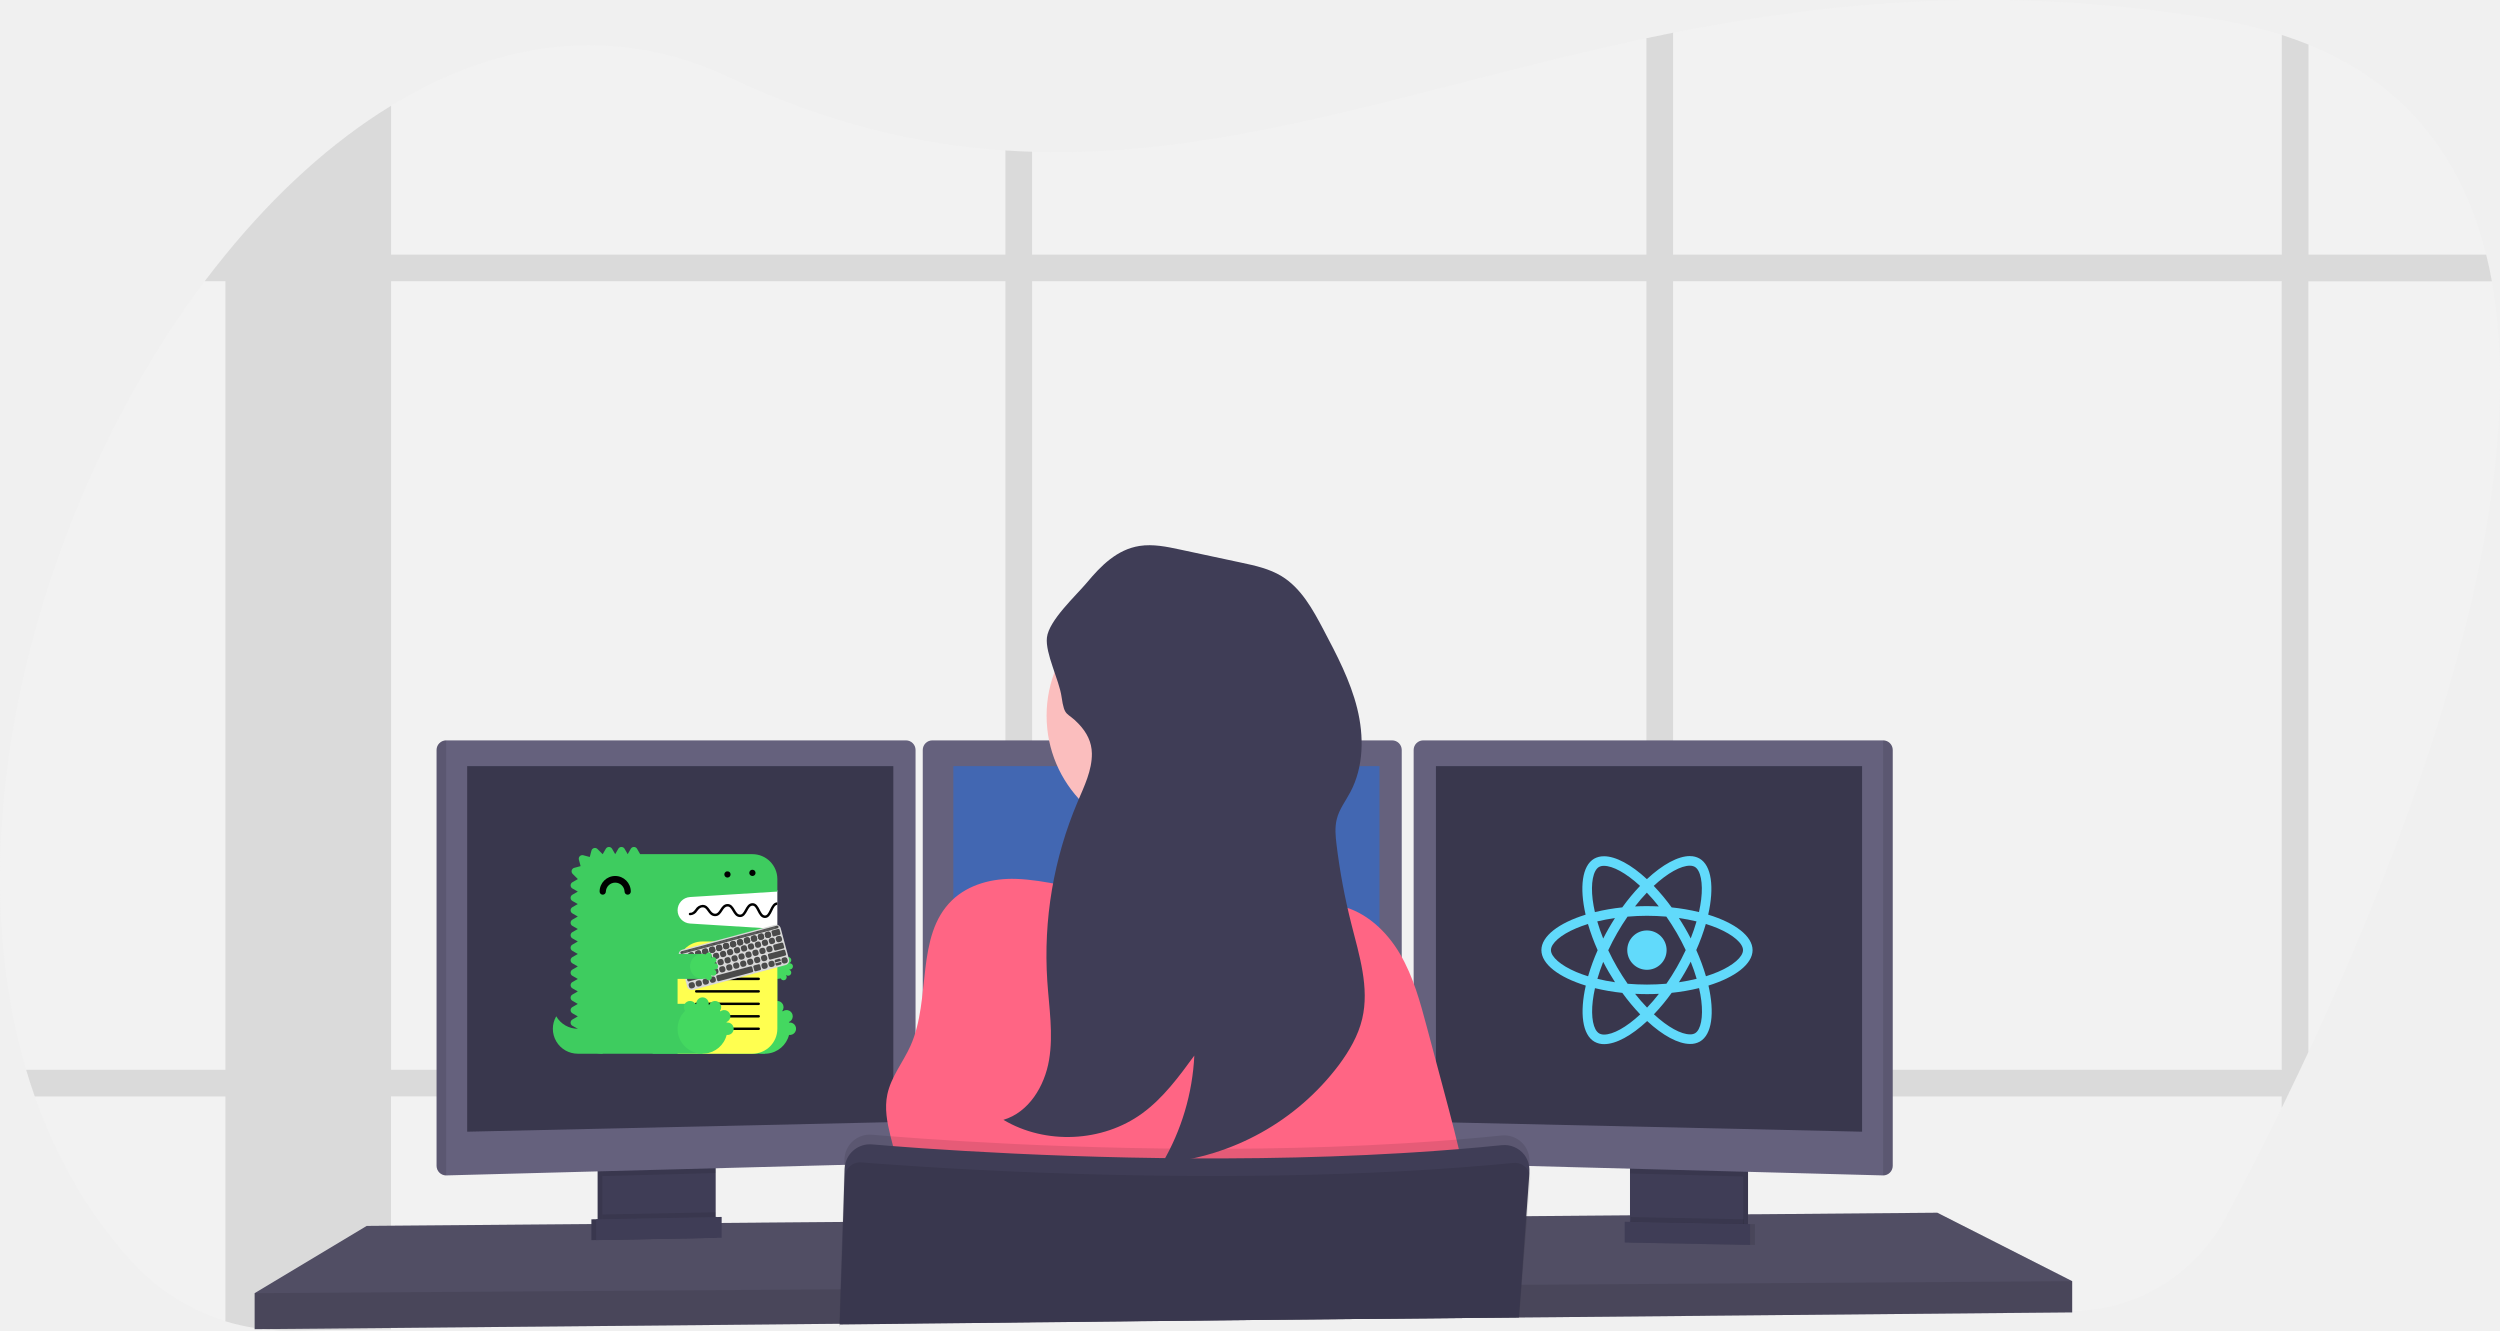
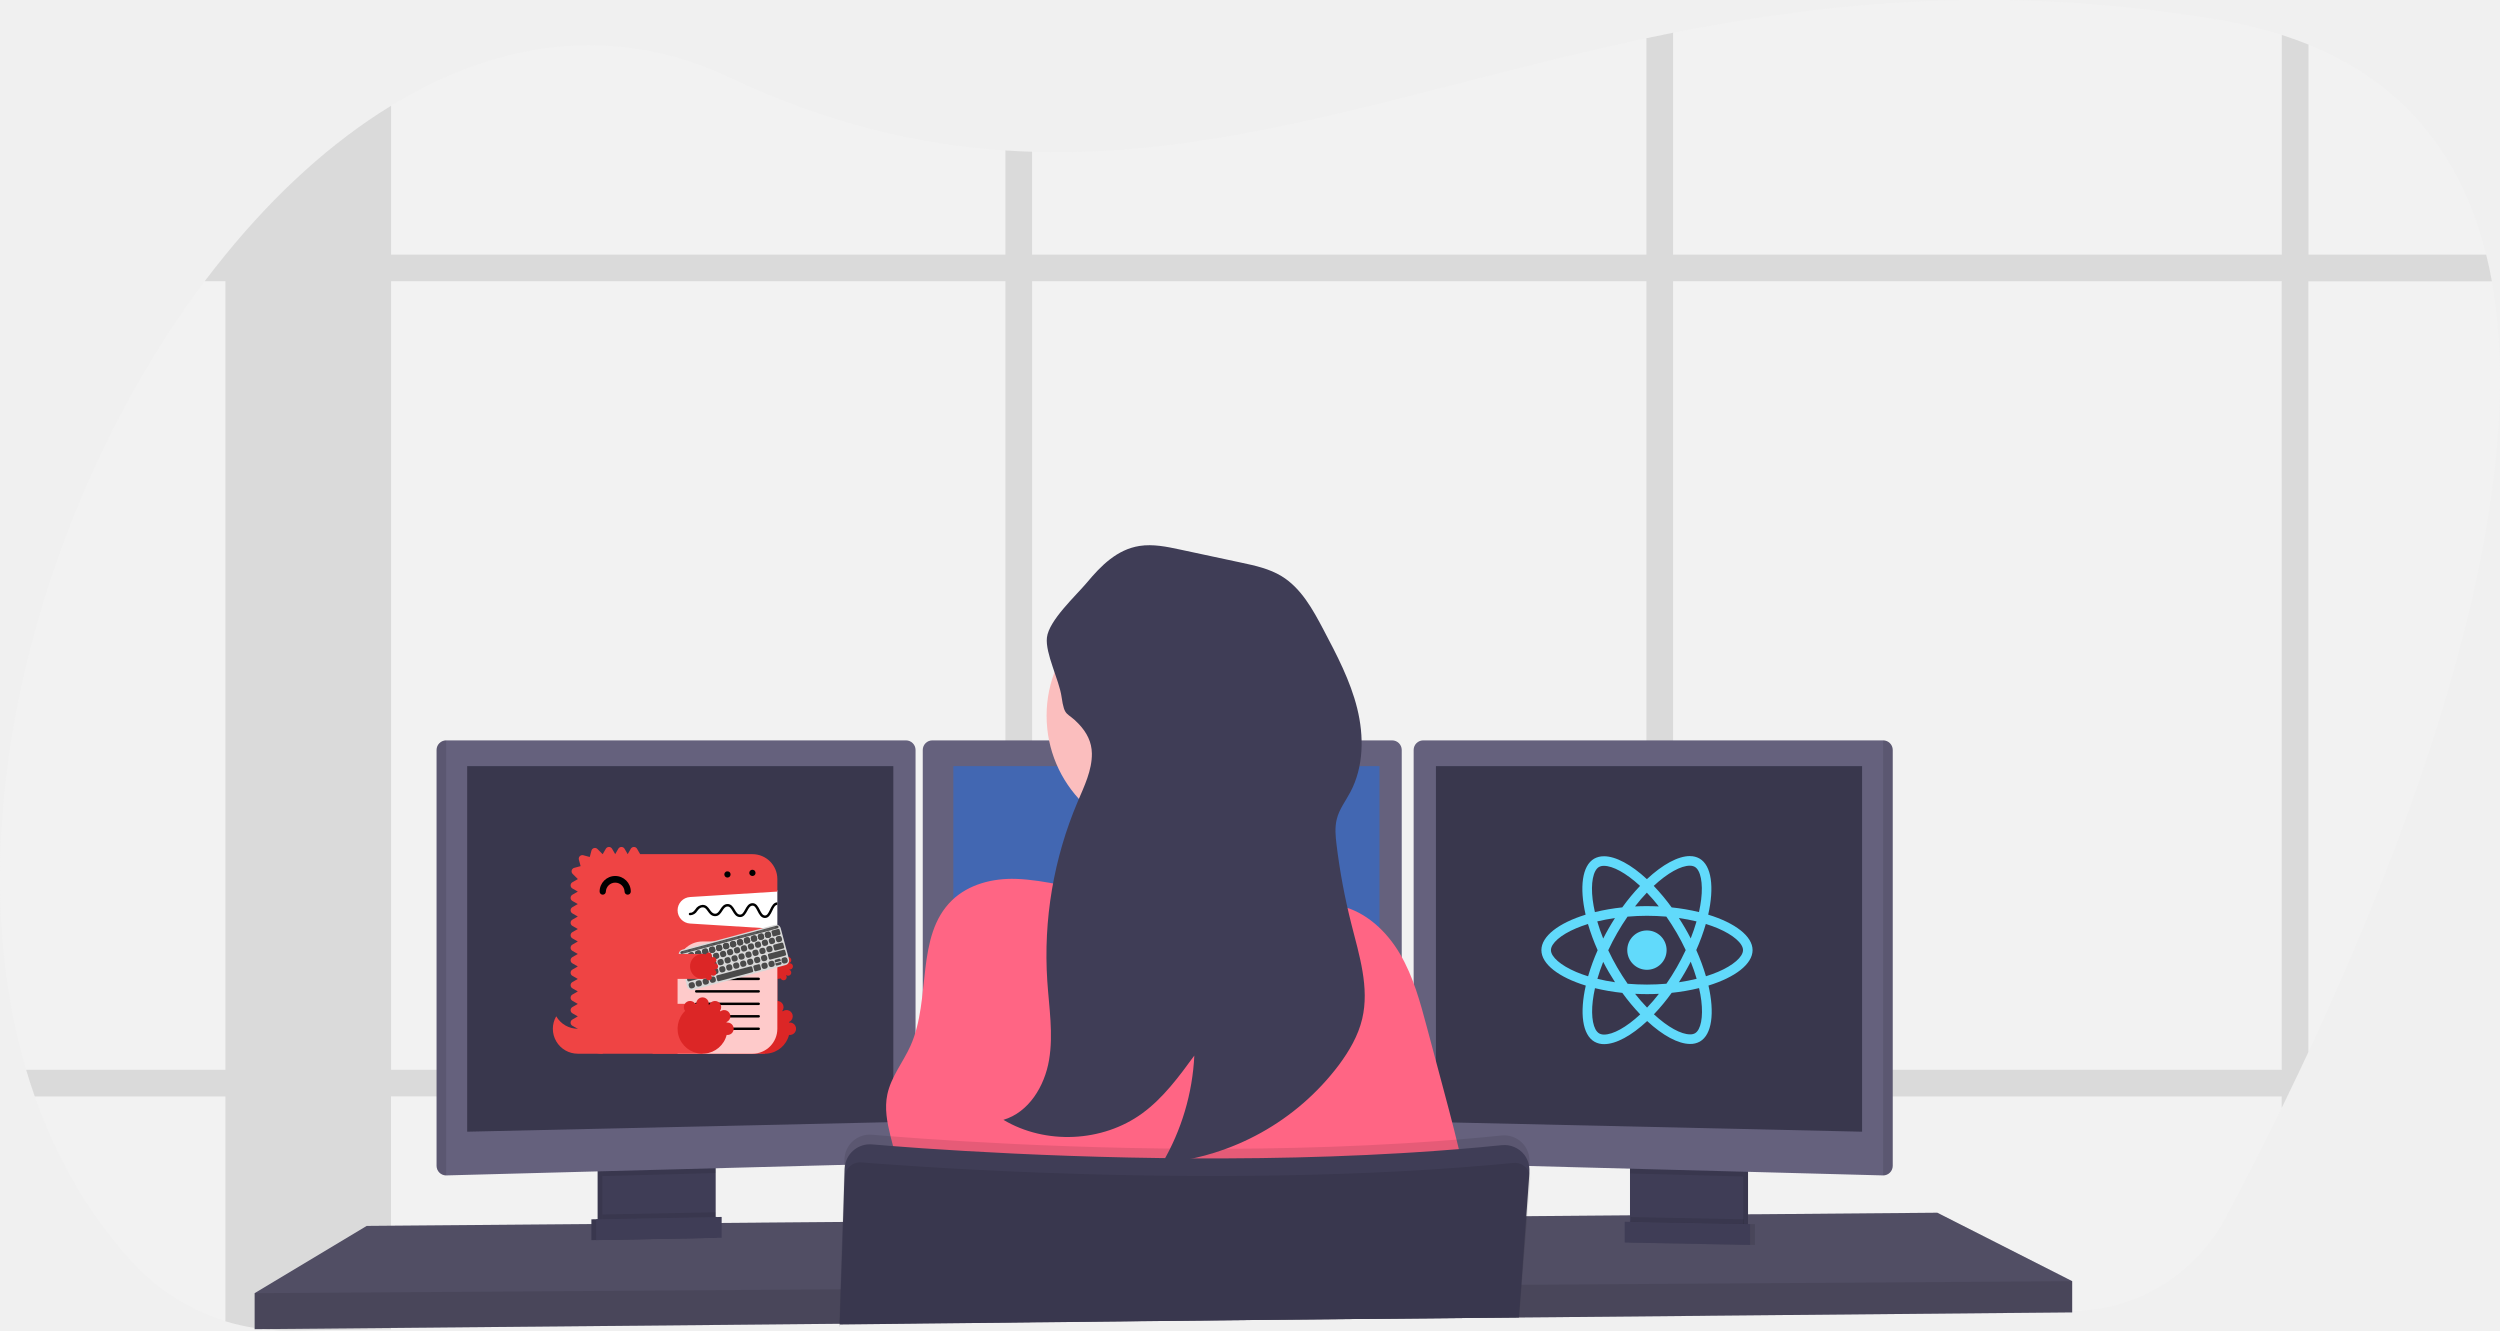
<svg xmlns="http://www.w3.org/2000/svg" width="1041.277" height="554.141" viewBox="0 0 1041.277 554.141">
  <g id="Group_24" data-name="Group 24" transform="translate(-440 -263)">
    <g id="Group_23" data-name="Group 23" transform="translate(439.989 262.965)">
      <path id="Path_299" data-name="Path 299" d="M1040.82,611.12q-1.74,3.75-3.47,7.4-2.7,5.67-5.33,11.12c-.78,1.61-1.56,3.19-2.32,4.77-8.6,17.57-16.63,33.11-23.45,45.89A73.21,73.21,0,0,1,942.44,719l-151.65,1.65h-1.6l-13,.14-11.12.12-34.1.37h-1.38l-17.36.19h-.53l-107,1.16-95.51,1-11.11.12-69,.75H429l-44.75.48h-.48l-141.5,1.53-42.33.46a87.991,87.991,0,0,1-10.79-.54h0c-1.22-.14-2.44-.3-3.65-.49a87.38,87.38,0,0,1-51.29-27.54C116,678.37,102.75,655,93.85,629.64q-1.93-5.49-3.6-11.12C59.44,514.37,97,380,164.6,290.08q4.25-5.64,8.64-11l.07-.08c20.79-25.52,44.1-46.84,68.93-62,44-26.91,92.75-34.49,140.7-11.9,40.57,19.12,78.45,28.11,115.17,30.55,3.71.24,7.42.42,11.11.53,84.23,2.65,163.17-27.7,255.87-47.29,3.69-.78,7.39-1.55,11.12-2.28,66.13-13.16,139.49-20.1,226.73-5.51a189.089,189.089,0,0,1,26.76,6.4q5.77,1.86,11.12,4c41.64,16.94,64.35,48.24,74,87.46q1.37,5.46,2.37,11.11C1134.3,384.41,1084.19,518.23,1040.82,611.12Z" transform="translate(-79.34 -172.91)" fill="#f2f2f2" />
      <path id="Path_300" data-name="Path 300" d="M576.36,618.52a95.21,95.21,0,0,1-1.87,11.12h93.7V618.52Zm-78.25,62.81,11.11-.09V653.77c-3.81-.17-7.52-.34-11.11-.52ZM265.19,618.52v11.12h198.5V618.52ZM1114.87,279h-74V191.51q-5.35-2.17-11.12-4V279H776.21V186.58c-3.73.73-7.43,1.5-11.12,2.28V279H509.22V236.15c-3.69-.11-7.4-.29-11.11-.53V279H242.24V217c-24.83,15.16-48.14,36.48-68.93,62h-.07v.08q-4.4,5.4-8.64,11h8.64V618.52h-83q1.66,5.63,3.6,11.12h79.39v93.62a87,87,0,0,0,12.2,2.79c1.21.19,2.43.35,3.65.49h0a87.991,87.991,0,0,0,10.79.54l42.33-.46v-97H498.11v94.21l11.11-.12V629.64H765.09V721l11.12-.12V629.64H1029.7v4.77c.76-1.58,1.54-3.16,2.32-4.77q2.63-5.45,5.33-11.12,1.73-3.64,3.47-7.4v-321h76.42Q1116.23,284.43,1114.87,279ZM242.24,618.52V290.08H498.11V618.52Zm267,0V290.08H765.09V618.52Zm520.48,0H776.21V290.08H1029.7Z" transform="translate(-79.34 -172.91)" opacity="0.1" />
      <path id="Path_301" data-name="Path 301" d="M863.09,533.65v13l-151.92,1.4-1.62.03-57.74.53-1.38.02-17.55.15h-.52l-106.98.99L349.77,551.4h-.15l-44.65.42-.48.01-198.4,1.82v-15l46.65-28,93.6-.78,2-.01.66-.01,2-.03,44.94-.37,2.01-.01.64-.01,2-.01L315,509.3l.38-.01,35.55-.3h.29l277.4-2.34,6.79-.05h.68l5.18-.05,37.65-.31,2-.03,1.85-.02h.96l11.71-.09,2.32-.03,3.11-.02,9.75-.09,15.47-.13,2-.02,3.48-.02h.65l74.71-.64Z" fill="#65617d" />
      <path id="Path_302" data-name="Path 302" d="M863.09,533.65v13l-151.92,1.4-1.62.03-57.74.53-1.38.02-17.55.15h-.52l-106.98.99L349.77,551.4h-.15l-44.65.42-.48.01-198.4,1.82v-15l46.65-28,93.6-.78,2-.01.66-.01,2-.03,44.94-.37,2.01-.01.64-.01,2-.01L315,509.3l.38-.01,35.55-.3h.29l277.4-2.34,6.79-.05h.68l5.18-.05,37.65-.31,2-.03,1.85-.02h.96l11.71-.09,2.32-.03,3.11-.02,9.75-.09,15.47-.13,2-.02,3.48-.02h.65l74.71-.64Z" opacity="0.2" />
      <path id="Path_303" data-name="Path 303" d="M375.44,656.57v24.49a6.13,6.13,0,0,1-3.5,5.54,6,6,0,0,1-2.5.6l-34.9.74a6,6,0,0,1-2.7-.57,6.12,6.12,0,0,1-3.57-5.57V656.57Z" transform="translate(-79.34 -172.91)" fill="#3f3d56" />
      <path id="Path_304" data-name="Path 304" d="M375.44,656.57v24.49a6.13,6.13,0,0,1-3.5,5.54,6,6,0,0,1-2.5.6l-34.9.74a6,6,0,0,1-2.7-.57,6.12,6.12,0,0,1-3.57-5.57V656.57Z" transform="translate(-79.34 -172.91)" opacity="0.1" />
      <path id="Path_305" data-name="Path 305" d="M377.44,656.57v24.49a6.13,6.13,0,0,1-3.5,5.54,6,6,0,0,1-2.5.6l-34.9.74a6,6,0,0,1-2.7-.57,6.12,6.12,0,0,1-3.57-5.57V656.57Z" transform="translate(-79.34 -172.91)" fill="#3f3d56" />
      <rect id="Rectangle_137" data-name="Rectangle 137" width="47.17" height="31.5" transform="translate(680.92 483.65)" fill="#3f3d56" />
      <rect id="Rectangle_138" data-name="Rectangle 138" width="47.17" height="31.5" transform="translate(680.92 483.65)" opacity="0.1" />
      <rect id="Rectangle_139" data-name="Rectangle 139" width="47.17" height="31.5" transform="translate(678.92 483.65)" fill="#3f3d56" />
      <path id="Path_306" data-name="Path 306" d="M298.09,483.65v4.97l-47.17,1.26v-6.23Z" opacity="0.1" />
      <path id="Path_307" data-name="Path 307" d="M460.69,485.27v168.2a4,4,0,0,1-3.85,3.95l-191.65,5.1h-.05a4,4,0,0,1-3.95-3.95V485.27a4,4,0,0,1,3.95-3.95h191.6a4,4,0,0,1,3.95,3.95Z" transform="translate(-79.34 -172.91)" fill="#65617d" />
      <path id="Path_308" data-name="Path 308" d="M265.19,481.32v181.2h-.05a4,4,0,0,1-3.95-3.95V485.27a4,4,0,0,1,3.95-3.95Z" transform="translate(-79.34 -172.91)" opacity="0.1" />
      <path id="Path_309" data-name="Path 309" d="M194.59,319.15h177.5V467.4l-177.5,4Z" fill="#39374d" />
      <path id="Path_310" data-name="Path 310" d="M726.09,483.65v6.41l-47.17-1.26v-5.15Z" opacity="0.1" />
      <path id="Path_311" data-name="Path 311" d="M867.69,485.27v173.3a4,4,0,0,1-4,3.95h0L672,657.42a4,4,0,0,1-3.85-3.95V485.27a4,4,0,0,1,3.95-3.95H863.7a4,4,0,0,1,3.99,3.95Z" transform="translate(-79.34 -172.91)" fill="#65617d" />
      <path id="Path_312" data-name="Path 312" d="M867.69,485.27v173.3a4,4,0,0,1-4,3.95h0V481.32h0a4,4,0,0,1,4,3.95Z" transform="translate(-79.34 -172.91)" opacity="0.1" />
      <path id="Path_313" data-name="Path 313" d="M775.59,319.15H598.09V467.4l177.5,4Z" fill="#39374d" />
      <path id="Path_314" data-name="Path 314" d="M663.19,485.27v168.2a4,4,0,0,1-3.85,3.95l-191.65,5.1h0a4,4,0,0,1-4-3.95V485.27a4,4,0,0,1,3.95-3.95h191.6A4,4,0,0,1,663.19,485.27Z" transform="translate(-79.34 -172.91)" fill="#65617d" />
      <path id="Path_315" data-name="Path 315" d="M397.09,319.15h177.5V467.4l-177.5,4Z" fill="#4267b2" />
      <path id="Path_316" data-name="Path 316" d="M863.09,533.65v13l-151.92,1.4-1.62.03-57.74.53-1.38.02-17.55.15h-.52l-106.98.99L349.77,551.4h-.15l-44.65.42-.48.01-198.4,1.82v-15l202.51-1.33h.48l40.99-.28h.19l283.08-1.87h.29l.17-.01h.47l4.79-.03h1.46l74.49-.5,4.4-.02.98-.01Z" opacity="0.1" />
      <circle id="Ellipse_111" data-name="Ellipse 111" cx="51.33" cy="51.33" r="51.33" transform="translate(435.93 246.82)" fill="#fbbebe" />
      <path id="Path_317" data-name="Path 317" d="M617.94,550.07s-99.5,12-90,0c3.44-4.34,4.39-17.2,4.2-31.85-.06-4.45-.22-9.06-.45-13.65-1.1-22-3.75-43.5-3.75-43.5s87-41,77-8.5c-4,13.13-2.69,31.57.35,48.88.89,5.05,1.92,10,3,14.7a344.66,344.66,0,0,0,9.65,33.92Z" transform="translate(-79.34 -172.91)" fill="#fbbebe" />
      <path id="Path_318" data-name="Path 318" d="M585.47,546c11.51-2.13,23.7-6,34.53-1.54,2.85,1.17,5.47,2.88,8.39,3.86s6.12,1.22,9.16,1.91c10.68,2.42,19.34,10.55,24.9,20s8.44,20.14,11.26,30.72l6.9,25.83c6,22.45,12,45.09,13.39,68.3a2437.506,2437.506,0,0,1-250.84,1.43c5.44-10.34,11-21.31,10.54-33s-7.19-23.22-4.76-34.74c1.55-7.34,6.57-13.39,9.64-20.22,8.75-19.52,1.94-45.79,17.32-60.65,6.92-6.68,17-9.21,26.63-8.89,12.28.41,24.85,4.24,37,6.11C555.09,547.48,569.79,548.88,585.47,546Z" transform="translate(-79.34 -172.91)" fill="#ff6584" />
      <path id="Path_319" data-name="Path 319" d="M716.37,657.17l-.1,1.43v.1l-.17,2.3-1.33,18.51-1.61,22.3-.46,6.28-1,13.44v.17l-107,1-175.59,1.9v.84h-.14v-1.12l.45-14.36.86-28.06.74-23.79.07-2.37a10.53,10.53,0,0,1,11.42-10.17c4.72.4,10.85.89,18.18,1.41l3,.22c42.33,2.94,120.56,6.74,199.5,2,1.66-.09,3.33-.19,5-.31,12.24-.77,24.47-1.76,36.58-3a10.53,10.53,0,0,1,11.6,11.23Z" transform="translate(-79.34 -172.91)" opacity="0.1" />
      <path id="Path_320" data-name="Path 320" d="M429.08,725.44v-.84l175.62-1.91,107-1h.3v-.17l1-13.44.43-6,1.64-22.61,1.29-17.9v-.44a10.617,10.617,0,0,0-.11-2.47.3.3,0,0,0,0-.1,10.391,10.391,0,0,0-2-4.64,10.54,10.54,0,0,0-9.42-4c-12.11,1.24-24.34,2.23-36.58,3-1.67.12-3.34.22-5,.31-78.94,4.69-157.17.89-199.5-2l-3-.22c-7.33-.52-13.46-1-18.18-1.41a10.54,10.54,0,0,0-11.24,8.53,11,11,0,0,0-.18,1.64l-.68,22.16L429.54,710l-.44,14.36v1.12Z" transform="translate(-79.34 -172.91)" fill="#3f3d56" />
      <path id="Path_321" data-name="Path 321" d="M716.67,664.18l-1.23,15.33-1.83,22.85-.46,5.72-1,12.81-.06.64v.17h0l-.15,1.48.11-1.48h-.29l-107,1-175.65,1.9v-.28l.49-14.36,1-28.06.64-18.65A6.36,6.36,0,0,1,434.3,658a6.25,6.25,0,0,1,3.78-.9c2.1.17,4.68.37,7.69.59,4.89.36,10.92.78,17.94,1.22,13,.82,29.31,1.7,48,2.42,52,2,122.2,2.67,188.88-3.17,3-.26,6.1-.55,9.13-.84a6.26,6.26,0,0,1,3.48.66,5.159,5.159,0,0,1,.86.54,6.14,6.14,0,0,1,2,2.46,3.564,3.564,0,0,1,.25.61A6.279,6.279,0,0,1,716.67,664.18Z" transform="translate(-79.34 -172.91)" opacity="0.1" />
      <path id="Path_322" data-name="Path 322" d="M377.44,677.87v3.19a6.13,6.13,0,0,1-3.5,5.54l-40.1.77a6.12,6.12,0,0,1-3.57-5.57v-3Z" transform="translate(-79.34 -172.91)" opacity="0.1" />
      <path id="Path_323" data-name="Path 323" d="M298.59,515.57l-52.25,1V507.9l52.25-1Z" fill="#3f3d56" />
      <path id="Path_324" data-name="Path 324" d="M298.59,515.57l-52.25,1V507.9l52.25-1Z" opacity="0.1" />
      <path id="Path_325" data-name="Path 325" d="M300.59,515.57l-52.25,1V507.9l52.25-1Z" fill="#3f3d56" />
      <path id="Path_326" data-name="Path 326" d="M758.56,679.87v3.19a6.13,6.13,0,0,0,3.5,5.54l40.1.77a6.12,6.12,0,0,0,3.57-5.57v-3Z" transform="translate(-79.34 -172.91)" opacity="0.1" />
      <path id="Path_327" data-name="Path 327" d="M678.72,517.57l52.25,1V509.9l-52.25-1Z" opacity="0.1" />
      <path id="Path_328" data-name="Path 328" d="M676.72,517.57l52.25,1V509.9l-52.25-1Z" fill="#3f3d56" />
      <path id="Path_329" data-name="Path 329" d="M534.13,486.79c.08,7-3.16,13.6-5.91,20.07a163.491,163.491,0,0,0-12.66,74.71c.73,11,2.58,22,.73,32.9s-8.43,21.77-19,24.9c17.53,10.45,41.26,9.35,57.76-2.66,8.79-6.4,15.34-15.33,21.75-24.11a97.86,97.86,0,0,1-13.31,44.75A103.43,103.43,0,0,0,637,616.53c4.31-5.81,8.06-12.19,9.72-19.23,3.09-13-1.22-26.51-4.51-39.5a266.055,266.055,0,0,1-6.17-33c-.43-3.56-.78-7.22.1-10.7,1-4.07,3.67-7.51,5.64-11.22,5.6-10.54,5.73-23.3,2.86-34.88s-8.49-22.26-14.06-32.81c-4.46-8.46-9.3-17.31-17.46-22.28-5.1-3.1-11-4.39-16.88-5.64l-25.37-5.43c-5.55-1.19-11.26-2.38-16.87-1.51-9.47,1.48-16.14,8.32-22,15.34-4.59,5.46-15.81,15.71-16.6,22.86-.72,6.59,5.1,17.63,6.09,24.58,1.3,9,2.22,6,7.3,11.52C532,478.05,534.07,482,534.13,486.79Z" transform="translate(-79.34 -172.91)" fill="#3f3d56" />
    </g>
    <g id="docusaurus_keytar" transform="translate(670.271 615.768)">
      <path id="Path_40" data-name="Path 40" d="M99,52h43.635V69.662H99Z" transform="translate(-49.132 -33.936)" fill="#fff" fill-rule="evenodd" />
-       <path id="Path_41" data-name="Path 41" d="M13.389,158.195A10.377,10.377,0,0,1,4.4,153a10.377,10.377,0,0,0,8.988,15.584H23.779V158.195Z" transform="translate(-3 -82.47)" fill="#3ecc5f" fill-rule="evenodd" />
-       <path id="Path_42" data-name="Path 42" d="M66.967,38.083l36.373-2.273V30.615A10.389,10.389,0,0,0,92.95,20.226H46.2l-1.3-2.249a1.5,1.5,0,0,0-2.6,0L41,20.226l-1.3-2.249a1.5,1.5,0,0,0-2.6,0l-1.3,2.249-1.3-2.249a1.5,1.5,0,0,0-2.6,0l-1.3,2.249-.034,0-2.152-2.151a1.5,1.5,0,0,0-2.508.672L25.21,21.4l-2.7-.723a1.5,1.5,0,0,0-1.836,1.837l.722,2.7-2.65.71a1.5,1.5,0,0,0-.673,2.509l2.152,2.152c0,.011,0,.022,0,.033l-2.249,1.3a1.5,1.5,0,0,0,0,2.6l2.249,1.3-2.249,1.3a1.5,1.5,0,0,0,0,2.6L20.226,41l-2.249,1.3a1.5,1.5,0,0,0,0,2.6l2.249,1.3-2.249,1.3a1.5,1.5,0,0,0,0,2.6l2.249,1.3-2.249,1.3a1.5,1.5,0,0,0,0,2.6l2.249,1.3-2.249,1.3a1.5,1.5,0,0,0,0,2.6l2.249,1.3-2.249,1.3a1.5,1.5,0,0,0,0,2.6l2.249,1.3-2.249,1.3a1.5,1.5,0,0,0,0,2.6l2.249,1.3-2.249,1.3a1.5,1.5,0,0,0,0,2.6l2.249,1.3-2.249,1.3a1.5,1.5,0,0,0,0,2.6l2.249,1.3-2.249,1.3a1.5,1.5,0,0,0,0,2.6l2.249,1.3-2.249,1.3a1.5,1.5,0,0,0,0,2.6l2.249,1.3A10.389,10.389,0,0,0,30.615,103.34H92.95A10.389,10.389,0,0,0,103.34,92.95V51.393L66.967,49.12a5.53,5.53,0,0,1,0-11.038" transform="translate(-9.836 -17.226)" fill="#3ecc5f" fill-rule="evenodd" />
-       <path id="Path_43" data-name="Path 43" d="M143,163.779h15.584V143H143Z" transform="translate(-70.275 -77.665)" fill="#3ecc5f" fill-rule="evenodd" />
-       <path id="Path_44" data-name="Path 44" d="M173.779,148.389a2.582,2.582,0,0,0-.332.033c-.02-.078-.038-.156-.06-.234a2.594,2.594,0,1,0-2.567-4.455q-.086-.088-.174-.175a2.593,2.593,0,1,0-4.461-2.569c-.077-.022-.154-.04-.231-.06a2.6,2.6,0,1,0-5.128,0c-.077.02-.154.038-.231.06a2.594,2.594,0,1,0-4.461,2.569,10.384,10.384,0,1,0,17.314,9.992,2.592,2.592,0,1,0,.332-5.161" transform="translate(-75.08 -75.262)" fill="#44d860" fill-rule="evenodd" />
-       <path id="Path_45" data-name="Path 45" d="M153,113.389h15.584V103H153Z" transform="translate(-75.08 -58.444)" fill="#3ecc5f" fill-rule="evenodd" />
-       <path id="Path_46" data-name="Path 46" d="M183.389,108.944a1.3,1.3,0,1,0,0-2.6,1.336,1.336,0,0,0-.166.017c-.01-.039-.019-.078-.03-.117a1.3,1.3,0,0,0-.5-2.5,1.285,1.285,0,0,0-.783.269q-.043-.044-.087-.087a1.285,1.285,0,0,0,.263-.776,1.3,1.3,0,0,0-2.493-.509,5.195,5.195,0,1,0,0,10,1.3,1.3,0,0,0,2.493-.509,1.285,1.285,0,0,0-.263-.776q.044-.043.087-.087a1.285,1.285,0,0,0,.783.269,1.3,1.3,0,0,0,.5-2.5c.011-.038.02-.078.03-.117a1.337,1.337,0,0,0,.166.017" transform="translate(-84.691 -57.894)" fill="#44d860" fill-rule="evenodd" />
+       <path id="Path_41" data-name="Path 41" d="M13.389,158.195A10.377,10.377,0,0,1,4.4,153a10.377,10.377,0,0,0,8.988,15.584H23.779V158.195Z" transform="translate(-3 -82.47)" fill="#ef4444" fill-rule="evenodd" />
+       <path id="Path_42" data-name="Path 42" d="M66.967,38.083l36.373-2.273V30.615A10.389,10.389,0,0,0,92.95,20.226H46.2l-1.3-2.249a1.5,1.5,0,0,0-2.6,0L41,20.226l-1.3-2.249a1.5,1.5,0,0,0-2.6,0l-1.3,2.249-1.3-2.249a1.5,1.5,0,0,0-2.6,0l-1.3,2.249-.034,0-2.152-2.151a1.5,1.5,0,0,0-2.508.672L25.21,21.4l-2.7-.723a1.5,1.5,0,0,0-1.836,1.837l.722,2.7-2.65.71a1.5,1.5,0,0,0-.673,2.509l2.152,2.152c0,.011,0,.022,0,.033l-2.249,1.3a1.5,1.5,0,0,0,0,2.6l2.249,1.3-2.249,1.3a1.5,1.5,0,0,0,0,2.6L20.226,41l-2.249,1.3a1.5,1.5,0,0,0,0,2.6l2.249,1.3-2.249,1.3a1.5,1.5,0,0,0,0,2.6l2.249,1.3-2.249,1.3a1.5,1.5,0,0,0,0,2.6l2.249,1.3-2.249,1.3a1.5,1.5,0,0,0,0,2.6l2.249,1.3-2.249,1.3a1.5,1.5,0,0,0,0,2.6l2.249,1.3-2.249,1.3a1.5,1.5,0,0,0,0,2.6l2.249,1.3-2.249,1.3a1.5,1.5,0,0,0,0,2.6l2.249,1.3-2.249,1.3a1.5,1.5,0,0,0,0,2.6l2.249,1.3-2.249,1.3a1.5,1.5,0,0,0,0,2.6l2.249,1.3-2.249,1.3a1.5,1.5,0,0,0,0,2.6l2.249,1.3A10.389,10.389,0,0,0,30.615,103.34H92.95A10.389,10.389,0,0,0,103.34,92.95V51.393L66.967,49.12a5.53,5.53,0,0,1,0-11.038" transform="translate(-9.836 -17.226)" fill="#ef4444" fill-rule="evenodd" />
+       <path id="Path_43" data-name="Path 43" d="M143,163.779h15.584V143H143Z" transform="translate(-70.275 -77.665)" fill="#ef4444" fill-rule="evenodd" />
+       <path id="Path_44" data-name="Path 44" d="M173.779,148.389a2.582,2.582,0,0,0-.332.033c-.02-.078-.038-.156-.06-.234a2.594,2.594,0,1,0-2.567-4.455q-.086-.088-.174-.175a2.593,2.593,0,1,0-4.461-2.569c-.077-.022-.154-.04-.231-.06a2.6,2.6,0,1,0-5.128,0c-.077.02-.154.038-.231.06a2.594,2.594,0,1,0-4.461,2.569,10.384,10.384,0,1,0,17.314,9.992,2.592,2.592,0,1,0,.332-5.161" transform="translate(-75.08 -75.262)" fill="#dc2626" fill-rule="evenodd" />
+       <path id="Path_45" data-name="Path 45" d="M153,113.389h15.584V103H153Z" transform="translate(-75.08 -58.444)" fill="#ef4444" fill-rule="evenodd" />
+       <path id="Path_46" data-name="Path 46" d="M183.389,108.944a1.3,1.3,0,1,0,0-2.6,1.336,1.336,0,0,0-.166.017c-.01-.039-.019-.078-.03-.117a1.3,1.3,0,0,0-.5-2.5,1.285,1.285,0,0,0-.783.269q-.043-.044-.087-.087a1.285,1.285,0,0,0,.263-.776,1.3,1.3,0,0,0-2.493-.509,5.195,5.195,0,1,0,0,10,1.3,1.3,0,0,0,2.493-.509,1.285,1.285,0,0,0-.263-.776q.044-.043.087-.087a1.285,1.285,0,0,0,.783.269,1.3,1.3,0,0,0,.5-2.5c.011-.038.02-.078.03-.117a1.337,1.337,0,0,0,.166.017" transform="translate(-84.691 -57.894)" fill="#dc2626" fill-rule="evenodd" />
      <path id="Path_47" data-name="Path 47" d="M52.188,48.292a1.3,1.3,0,0,1-1.3-1.3,3.9,3.9,0,0,0-7.792,0,1.3,1.3,0,1,1-2.6,0,6.493,6.493,0,0,1,12.987,0,1.3,1.3,0,0,1-1.3,1.3" transform="translate(-21.02 -28.41)" fill-rule="evenodd" />
-       <path id="Path_48" data-name="Path 48" d="M103,139.752h31.168a10.389,10.389,0,0,0,10.389-10.389V93H113.389A10.389,10.389,0,0,0,103,103.389Z" transform="translate(-51.054 -53.638)" fill="#ffff50" fill-rule="evenodd" />
+       <path id="Path_48" data-name="Path 48" d="M103,139.752h31.168a10.389,10.389,0,0,0,10.389-10.389V93H113.389A10.389,10.389,0,0,0,103,103.389Z" transform="translate(-51.054 -53.638)" fill="#fecaca" fill-rule="evenodd" />
      <path id="Path_49" data-name="Path 49" d="M141.1,94.017H115.106a.519.519,0,1,1,0-1.039H141.1a.519.519,0,0,1,0,1.039m0,10.389H115.106a.519.519,0,1,1,0-1.039H141.1a.519.519,0,0,1,0,1.039m0,10.389H115.106a.519.519,0,1,1,0-1.039H141.1a.519.519,0,0,1,0,1.039m0-25.877H115.106a.519.519,0,1,1,0-1.039H141.1a.519.519,0,0,1,0,1.039m0,10.293H115.106a.519.519,0,1,1,0-1.039H141.1a.519.519,0,0,1,0,1.039m0,10.389H115.106a.519.519,0,1,1,0-1.039H141.1a.519.519,0,0,1,0,1.039m7.782-47.993c-.006,0-.011,0-.018,0-1.605.055-2.365,1.66-3.035,3.077-.7,1.48-1.24,2.443-2.126,2.414-.981-.035-1.542-1.144-2.137-2.317-.683-1.347-1.462-2.876-3.1-2.819-1.582.054-2.344,1.451-3.017,2.684-.715,1.313-1.2,2.112-2.141,2.075-1-.036-1.533-.938-2.149-1.981-.686-1.162-1.479-2.467-3.084-2.423-1.555.053-2.319,1.239-2.994,2.286-.713,1.106-1.213,1.781-2.164,1.741-1.025-.036-1.554-.784-2.167-1.65-.688-.973-1.463-2.074-3.062-2.021a3.815,3.815,0,0,0-2.959,1.879c-.64.812-1.14,1.456-2.2,1.415a.52.52,0,0,0-.037,1.039,3.588,3.588,0,0,0,3.05-1.811c.611-.777,1.139-1.448,2.178-1.483,1-.043,1.47.579,2.179,1.582.674.953,1.438,2.033,2.977,2.089,1.612.054,2.387-1.151,3.074-2.217.614-.953,1.144-1.775,2.156-1.81.931-.035,1.438.7,2.153,1.912.674,1.141,1.437,2.434,3.006,2.491,1.623.056,2.407-1.361,3.09-2.616.592-1.085,1.15-2.109,2.14-2.143.931-.022,1.417.829,2.135,2.249.671,1.326,1.432,2.828,3.026,2.886l.088,0c1.592,0,2.347-1.6,3.015-3.01.592-1.252,1.152-2.431,2.113-2.479Z" transform="translate(-55.378 -38.552)" fill-rule="evenodd" />
-       <path id="Path_50" data-name="Path 50" d="M83,163.779h20.779V143H83Z" transform="translate(-41.443 -77.665)" fill="#3ecc5f" fill-rule="evenodd" />
+       <path id="Path_50" data-name="Path 50" d="M83,163.779h20.779V143H83Z" transform="translate(-41.443 -77.665)" fill="#ef4444" fill-rule="evenodd" />
      <g id="Group_8" data-name="Group 8" transform="matrix(0.966, -0.259, 0.259, 0.966, 51.971, 43.3)">
        <rect id="Rectangle_3" data-name="Rectangle 3" width="43.906" height="17.333" rx="2" transform="translate(0 0)" fill="#d8d8d8" />
        <g id="Group_2" data-name="Group 2" transform="translate(0.728 10.948)">
          <rect id="Rectangle_4" data-name="Rectangle 4" width="2.537" height="2.537" rx="1" transform="translate(7.985 0)" fill="#4a4a4a" />
          <rect id="Rectangle_5" data-name="Rectangle 5" width="2.537" height="2.537" rx="1" transform="translate(10.991 0)" fill="#4a4a4a" />
          <rect id="Rectangle_6" data-name="Rectangle 6" width="2.537" height="2.537" rx="1" transform="translate(13.997 0)" fill="#4a4a4a" />
          <rect id="Rectangle_7" data-name="Rectangle 7" width="2.537" height="2.537" rx="1" transform="translate(17.003 0)" fill="#4a4a4a" />
          <rect id="Rectangle_8" data-name="Rectangle 8" width="2.537" height="2.537" rx="1" transform="translate(20.009 0)" fill="#4a4a4a" />
          <rect id="Rectangle_9" data-name="Rectangle 9" width="2.537" height="2.537" rx="1" transform="translate(23.015 0)" fill="#4a4a4a" />
          <rect id="Rectangle_10" data-name="Rectangle 10" width="2.537" height="2.537" rx="1" transform="translate(26.021 0)" fill="#4a4a4a" />
          <rect id="Rectangle_11" data-name="Rectangle 11" width="2.537" height="2.537" rx="1" transform="translate(29.028 0)" fill="#4a4a4a" />
          <rect id="Rectangle_12" data-name="Rectangle 12" width="2.537" height="2.537" rx="1" transform="translate(32.034 0)" fill="#4a4a4a" />
          <path id="Path_51" data-name="Path 51" d="M.519,0H6.9A.519.519,0,0,1,7.421.52v1.5a.519.519,0,0,1-.519.519H.519A.519.519,0,0,1,0,2.017V.519A.519.519,0,0,1,.519,0ZM35.653,0h6.383a.519.519,0,0,1,.519.519v1.5a.519.519,0,0,1-.519.519H35.652a.519.519,0,0,1-.519-.519V.519A.519.519,0,0,1,35.652,0Z" transform="translate(0 0)" fill="#4a4a4a" fill-rule="evenodd" />
        </g>
        <g id="Group_3" data-name="Group 3" transform="translate(0.728 4.878)">
          <path id="Path_52" data-name="Path 52" d="M.519,0H2.956a.519.519,0,0,1,.519.519v1.5a.519.519,0,0,1-.519.519H.519A.519.519,0,0,1,0,2.017V.519A.519.519,0,0,1,.519,0Z" transform="translate(0 0)" fill="#4a4a4a" fill-rule="evenodd" />
          <rect id="Rectangle_13" data-name="Rectangle 13" width="2.537" height="2.537" rx="1" transform="translate(3.945 0)" fill="#4a4a4a" />
          <rect id="Rectangle_14" data-name="Rectangle 14" width="2.537" height="2.537" rx="1" transform="translate(6.951 0)" fill="#4a4a4a" />
          <rect id="Rectangle_15" data-name="Rectangle 15" width="2.537" height="2.537" rx="1" transform="translate(9.958 0)" fill="#4a4a4a" />
          <rect id="Rectangle_16" data-name="Rectangle 16" width="2.537" height="2.537" rx="1" transform="translate(12.964 0)" fill="#4a4a4a" />
          <rect id="Rectangle_17" data-name="Rectangle 17" width="2.537" height="2.537" rx="1" transform="translate(15.97 0)" fill="#4a4a4a" />
          <rect id="Rectangle_18" data-name="Rectangle 18" width="2.537" height="2.537" rx="1" transform="translate(18.976 0)" fill="#4a4a4a" />
          <rect id="Rectangle_19" data-name="Rectangle 19" width="2.537" height="2.537" rx="1" transform="translate(21.982 0)" fill="#4a4a4a" />
          <rect id="Rectangle_20" data-name="Rectangle 20" width="2.537" height="2.537" rx="1" transform="translate(24.988 0)" fill="#4a4a4a" />
          <rect id="Rectangle_21" data-name="Rectangle 21" width="2.537" height="2.537" rx="1" transform="translate(27.994 0)" fill="#4a4a4a" />
          <rect id="Rectangle_22" data-name="Rectangle 22" width="2.537" height="2.537" rx="1" transform="translate(31 0)" fill="#4a4a4a" />
          <rect id="Rectangle_23" data-name="Rectangle 23" width="2.537" height="2.537" rx="1" transform="translate(34.006 0)" fill="#4a4a4a" />
          <rect id="Rectangle_24" data-name="Rectangle 24" width="2.537" height="2.537" rx="1" transform="translate(37.012 0)" fill="#4a4a4a" />
          <rect id="Rectangle_25" data-name="Rectangle 25" width="2.537" height="2.537" rx="1" transform="translate(40.018 0)" fill="#4a4a4a" />
        </g>
        <g id="Group_4" data-name="Group 4" transform="translate(43.283 4.538) rotate(180)">
          <path id="Path_53" data-name="Path 53" d="M.519,0H2.956a.519.519,0,0,1,.519.519v1.5a.519.519,0,0,1-.519.519H.519A.519.519,0,0,1,0,2.017V.519A.519.519,0,0,1,.519,0Z" transform="translate(0 0)" fill="#4a4a4a" fill-rule="evenodd" />
          <rect id="Rectangle_26" data-name="Rectangle 26" width="2.537" height="2.537" rx="1" transform="translate(3.945 0)" fill="#4a4a4a" />
          <rect id="Rectangle_27" data-name="Rectangle 27" width="2.537" height="2.537" rx="1" transform="translate(6.951 0)" fill="#4a4a4a" />
          <rect id="Rectangle_28" data-name="Rectangle 28" width="2.537" height="2.537" rx="1" transform="translate(9.958 0)" fill="#4a4a4a" />
          <rect id="Rectangle_29" data-name="Rectangle 29" width="2.537" height="2.537" rx="1" transform="translate(12.964 0)" fill="#4a4a4a" />
          <rect id="Rectangle_30" data-name="Rectangle 30" width="2.537" height="2.537" rx="1" transform="translate(15.97 0)" fill="#4a4a4a" />
          <rect id="Rectangle_31" data-name="Rectangle 31" width="2.537" height="2.537" rx="1" transform="translate(18.976 0)" fill="#4a4a4a" />
          <rect id="Rectangle_32" data-name="Rectangle 32" width="2.537" height="2.537" rx="1" transform="translate(21.982 0)" fill="#4a4a4a" />
          <rect id="Rectangle_33" data-name="Rectangle 33" width="2.537" height="2.537" rx="1" transform="translate(24.988 0)" fill="#4a4a4a" />
          <rect id="Rectangle_34" data-name="Rectangle 34" width="2.537" height="2.537" rx="1" transform="translate(27.994 0)" fill="#4a4a4a" />
          <rect id="Rectangle_35" data-name="Rectangle 35" width="2.537" height="2.537" rx="1" transform="translate(31.001 0)" fill="#4a4a4a" />
          <rect id="Rectangle_36" data-name="Rectangle 36" width="2.537" height="2.537" rx="1" transform="translate(34.007 0)" fill="#4a4a4a" />
          <rect id="Rectangle_37" data-name="Rectangle 37" width="2.537" height="2.537" rx="1" transform="translate(37.013 0)" fill="#4a4a4a" />
          <rect id="Rectangle_38" data-name="Rectangle 38" width="2.537" height="2.537" rx="1" transform="translate(40.018 0)" fill="#4a4a4a" />
          <rect id="Rectangle_39" data-name="Rectangle 39" width="2.537" height="2.537" rx="1" transform="translate(3.945 0)" fill="#4a4a4a" />
          <rect id="Rectangle_40" data-name="Rectangle 40" width="2.537" height="2.537" rx="1" transform="translate(6.951 0)" fill="#4a4a4a" />
          <rect id="Rectangle_41" data-name="Rectangle 41" width="2.537" height="2.537" rx="1" transform="translate(9.958 0)" fill="#4a4a4a" />
          <rect id="Rectangle_42" data-name="Rectangle 42" width="2.537" height="2.537" rx="1" transform="translate(12.964 0)" fill="#4a4a4a" />
          <rect id="Rectangle_43" data-name="Rectangle 43" width="2.537" height="2.537" rx="1" transform="translate(15.97 0)" fill="#4a4a4a" />
          <rect id="Rectangle_44" data-name="Rectangle 44" width="2.537" height="2.537" rx="1" transform="translate(18.976 0)" fill="#4a4a4a" />
          <rect id="Rectangle_45" data-name="Rectangle 45" width="2.537" height="2.537" rx="1" transform="translate(21.982 0)" fill="#4a4a4a" />
          <rect id="Rectangle_46" data-name="Rectangle 46" width="2.537" height="2.537" rx="1" transform="translate(24.988 0)" fill="#4a4a4a" />
          <rect id="Rectangle_47" data-name="Rectangle 47" width="2.537" height="2.537" rx="1" transform="translate(27.994 0)" fill="#4a4a4a" />
          <rect id="Rectangle_48" data-name="Rectangle 48" width="2.537" height="2.537" rx="1" transform="translate(31.001 0)" fill="#4a4a4a" />
          <rect id="Rectangle_49" data-name="Rectangle 49" width="2.537" height="2.537" rx="1" transform="translate(34.007 0)" fill="#4a4a4a" />
          <rect id="Rectangle_50" data-name="Rectangle 50" width="2.537" height="2.537" rx="1" transform="translate(37.013 0)" fill="#4a4a4a" />
          <rect id="Rectangle_51" data-name="Rectangle 51" width="2.537" height="2.537" rx="1" transform="translate(40.018 0)" fill="#4a4a4a" />
        </g>
        <g id="Group_6" data-name="Group 6" transform="translate(0.728 7.883)">
          <path id="Path_54" data-name="Path 54" d="M.519,0h3.47a.519.519,0,0,1,.519.519v1.5a.519.519,0,0,1-.519.519H.519A.519.519,0,0,1,0,2.017V.52A.519.519,0,0,1,.519,0Z" transform="translate(0 0)" fill="#4a4a4a" fill-rule="evenodd" />
          <g id="Group_5" data-name="Group 5" transform="translate(5.073 0)">
            <rect id="Rectangle_52" data-name="Rectangle 52" width="2.537" height="2.537" rx="1" transform="translate(0 0)" fill="#4a4a4a" />
            <rect id="Rectangle_53" data-name="Rectangle 53" width="2.537" height="2.537" rx="1" transform="translate(3.006 0)" fill="#4a4a4a" />
            <rect id="Rectangle_54" data-name="Rectangle 54" width="2.537" height="2.537" rx="1" transform="translate(6.012 0)" fill="#4a4a4a" />
            <rect id="Rectangle_55" data-name="Rectangle 55" width="2.537" height="2.537" rx="1" transform="translate(9.018 0)" fill="#4a4a4a" />
            <rect id="Rectangle_56" data-name="Rectangle 56" width="2.537" height="2.537" rx="1" transform="translate(12.025 0)" fill="#4a4a4a" />
            <rect id="Rectangle_57" data-name="Rectangle 57" width="2.537" height="2.537" rx="1" transform="translate(15.031 0)" fill="#4a4a4a" />
            <rect id="Rectangle_58" data-name="Rectangle 58" width="2.537" height="2.537" rx="1" transform="translate(18.037 0)" fill="#4a4a4a" />
            <rect id="Rectangle_59" data-name="Rectangle 59" width="2.537" height="2.537" rx="1" transform="translate(21.042 0)" fill="#4a4a4a" />
            <rect id="Rectangle_60" data-name="Rectangle 60" width="2.537" height="2.537" rx="1" transform="translate(24.049 0)" fill="#4a4a4a" />
            <rect id="Rectangle_61" data-name="Rectangle 61" width="2.537" height="2.537" rx="1" transform="translate(27.055 0)" fill="#4a4a4a" />
            <rect id="Rectangle_62" data-name="Rectangle 62" width="2.537" height="2.537" rx="1" transform="translate(30.061 0)" fill="#4a4a4a" />
          </g>
          <path id="Path_55" data-name="Path 55" d="M.52,0H3.8a.519.519,0,0,1,.519.519v1.5a.519.519,0,0,1-.519.519H.519A.519.519,0,0,1,0,2.017V.52A.519.519,0,0,1,.519,0Z" transform="translate(38.234 0)" fill="#4a4a4a" fill-rule="evenodd" />
        </g>
        <g id="Group_7" data-name="Group 7" transform="translate(0.728 14.084)">
          <rect id="Rectangle_63" data-name="Rectangle 63" width="2.537" height="2.537" rx="1" transform="translate(0 0)" fill="#4a4a4a" />
          <rect id="Rectangle_64" data-name="Rectangle 64" width="2.537" height="2.537" rx="1" transform="translate(3.006 0)" fill="#4a4a4a" />
          <rect id="Rectangle_65" data-name="Rectangle 65" width="2.537" height="2.537" rx="1" transform="translate(6.012 0)" fill="#4a4a4a" />
          <rect id="Rectangle_66" data-name="Rectangle 66" width="2.537" height="2.537" rx="1" transform="translate(9.018 0)" fill="#4a4a4a" />
          <path id="Path_56" data-name="Path 56" d="M.519,0H14.981A.519.519,0,0,1,15.5.519v1.5a.519.519,0,0,1-.519.519H.519A.519.519,0,0,1,0,2.018V.519A.519.519,0,0,1,.519,0Zm15.97,0h1.874a.519.519,0,0,1,.519.519v1.5a.519.519,0,0,1-.519.519H16.489a.519.519,0,0,1-.519-.519V.519A.519.519,0,0,1,16.489,0Z" transform="translate(12.024 0)" fill="#4a4a4a" fill-rule="evenodd" />
          <rect id="Rectangle_67" data-name="Rectangle 67" width="2.537" height="2.537" rx="1" transform="translate(31.376 0)" fill="#4a4a4a" />
          <rect id="Rectangle_68" data-name="Rectangle 68" width="2.537" height="2.537" rx="1" transform="translate(34.382 0)" fill="#4a4a4a" />
          <rect id="Rectangle_69" data-name="Rectangle 69" width="2.537" height="2.537" rx="1" transform="translate(40.018 0)" fill="#4a4a4a" />
          <path id="Path_57" data-name="Path 57" d="M2.537,0V.561a.519.519,0,0,1-.519.519H.519A.519.519,0,0,1,0,.561V0Z" transform="translate(39.736 1.08) rotate(180)" fill="#4a4a4a" />
          <path id="Path_58" data-name="Path 58" d="M2.537,0V.561a.519.519,0,0,1-.519.519H.519A.519.519,0,0,1,0,.561V0Z" transform="translate(37.2 1.456)" fill="#4a4a4a" />
        </g>
        <rect id="Rectangle_70" data-name="Rectangle 70" width="42.273" height="1.127" rx="0.564" transform="translate(0.915 0.556)" fill="#4a4a4a" />
        <rect id="Rectangle_71" data-name="Rectangle 71" width="2.37" height="0.752" rx="0.376" transform="translate(1.949 0.744)" fill="#d8d8d8" opacity="0.136" />
        <rect id="Rectangle_72" data-name="Rectangle 72" width="2.37" height="0.752" rx="0.376" transform="translate(5.193 0.744)" fill="#d8d8d8" opacity="0.136" />
        <rect id="Rectangle_73" data-name="Rectangle 73" width="2.37" height="0.752" rx="0.376" transform="translate(7.688 0.744)" fill="#d8d8d8" opacity="0.136" />
        <rect id="Rectangle_74" data-name="Rectangle 74" width="2.37" height="0.752" rx="0.376" transform="translate(10.183 0.744)" fill="#d8d8d8" opacity="0.136" />
        <rect id="Rectangle_75" data-name="Rectangle 75" width="2.37" height="0.752" rx="0.376" transform="translate(12.679 0.744)" fill="#d8d8d8" opacity="0.136" />
        <rect id="Rectangle_76" data-name="Rectangle 76" width="2.37" height="0.752" rx="0.376" transform="translate(15.797 0.744)" fill="#d8d8d8" opacity="0.136" />
        <rect id="Rectangle_77" data-name="Rectangle 77" width="2.37" height="0.752" rx="0.376" transform="translate(18.292 0.744)" fill="#d8d8d8" opacity="0.136" />
        <rect id="Rectangle_78" data-name="Rectangle 78" width="2.37" height="0.752" rx="0.376" transform="translate(20.788 0.744)" fill="#d8d8d8" opacity="0.136" />
        <rect id="Rectangle_79" data-name="Rectangle 79" width="2.37" height="0.752" rx="0.376" transform="translate(23.283 0.744)" fill="#d8d8d8" opacity="0.136" />
        <rect id="Rectangle_80" data-name="Rectangle 80" width="2.37" height="0.752" rx="0.376" transform="translate(26.402 0.744)" fill="#d8d8d8" opacity="0.136" />
        <rect id="Rectangle_81" data-name="Rectangle 81" width="2.37" height="0.752" rx="0.376" transform="translate(28.897 0.744)" fill="#d8d8d8" opacity="0.136" />
        <rect id="Rectangle_82" data-name="Rectangle 82" width="2.37" height="0.752" rx="0.376" transform="translate(31.393 0.744)" fill="#d8d8d8" opacity="0.136" />
        <rect id="Rectangle_83" data-name="Rectangle 83" width="2.37" height="0.752" rx="0.376" transform="translate(34.512 0.744)" fill="#d8d8d8" opacity="0.136" />
        <rect id="Rectangle_84" data-name="Rectangle 84" width="2.37" height="0.752" rx="0.376" transform="translate(37.007 0.744)" fill="#d8d8d8" opacity="0.136" />
        <rect id="Rectangle_85" data-name="Rectangle 85" width="2.37" height="0.752" rx="0.376" transform="translate(39.502 0.744)" fill="#d8d8d8" opacity="0.136" />
      </g>
-       <path id="Path_59" data-name="Path 59" d="M123.779,148.389a2.583,2.583,0,0,0-.332.033c-.02-.078-.038-.156-.06-.234a2.594,2.594,0,1,0-2.567-4.455q-.086-.088-.174-.175a2.593,2.593,0,1,0-4.461-2.569c-.077-.022-.154-.04-.231-.06a2.6,2.6,0,1,0-5.128,0c-.077.02-.154.038-.231.06a2.594,2.594,0,1,0-4.461,2.569,10.384,10.384,0,1,0,17.314,9.992,2.592,2.592,0,1,0,.332-5.161" transform="translate(-51.054 -75.262)" fill="#44d860" fill-rule="evenodd" />
-       <path id="Path_60" data-name="Path 60" d="M83,113.389h20.779V103H83Z" transform="translate(-41.443 -58.444)" fill="#3ecc5f" fill-rule="evenodd" />
-       <path id="Path_61" data-name="Path 61" d="M123.389,108.944a1.3,1.3,0,1,0,0-2.6,1.338,1.338,0,0,0-.166.017c-.01-.039-.019-.078-.03-.117a1.3,1.3,0,0,0-.5-2.5,1.285,1.285,0,0,0-.783.269q-.043-.044-.087-.087a1.285,1.285,0,0,0,.263-.776,1.3,1.3,0,0,0-2.493-.509,5.195,5.195,0,1,0,0,10,1.3,1.3,0,0,0,2.493-.509,1.285,1.285,0,0,0-.263-.776q.044-.043.087-.087a1.285,1.285,0,0,0,.783.269,1.3,1.3,0,0,0,.5-2.5c.011-.038.02-.078.03-.117a1.335,1.335,0,0,0,.166.017" transform="translate(-55.859 -57.894)" fill="#44d860" fill-rule="evenodd" />
+       <path id="Path_59" data-name="Path 59" d="M123.779,148.389a2.583,2.583,0,0,0-.332.033c-.02-.078-.038-.156-.06-.234a2.594,2.594,0,1,0-2.567-4.455q-.086-.088-.174-.175a2.593,2.593,0,1,0-4.461-2.569c-.077-.022-.154-.04-.231-.06a2.6,2.6,0,1,0-5.128,0c-.077.02-.154.038-.231.06a2.594,2.594,0,1,0-4.461,2.569,10.384,10.384,0,1,0,17.314,9.992,2.592,2.592,0,1,0,.332-5.161" transform="translate(-51.054 -75.262)" fill="#dc2626" fill-rule="evenodd" />
+       <path id="Path_60" data-name="Path 60" d="M83,113.389h20.779V103H83Z" transform="translate(-41.443 -58.444)" fill="#ef4444" fill-rule="evenodd" />
+       <path id="Path_61" data-name="Path 61" d="M123.389,108.944a1.3,1.3,0,1,0,0-2.6,1.338,1.338,0,0,0-.166.017c-.01-.039-.019-.078-.03-.117a1.3,1.3,0,0,0-.5-2.5,1.285,1.285,0,0,0-.783.269q-.043-.044-.087-.087a1.285,1.285,0,0,0,.263-.776,1.3,1.3,0,0,0-2.493-.509,5.195,5.195,0,1,0,0,10,1.3,1.3,0,0,0,2.493-.509,1.285,1.285,0,0,0-.263-.776q.044-.043.087-.087a1.285,1.285,0,0,0,.783.269,1.3,1.3,0,0,0,.5-2.5c.011-.038.02-.078.03-.117a1.335,1.335,0,0,0,.166.017" transform="translate(-55.859 -57.894)" fill="#dc2626" fill-rule="evenodd" />
      <path id="Path_62" data-name="Path 62" d="M141.8,38.745a1.41,1.41,0,0,1-.255-.026,1.309,1.309,0,0,1-.244-.073,1.349,1.349,0,0,1-.224-.119,1.967,1.967,0,0,1-.2-.161,1.52,1.52,0,0,1-.161-.2,1.282,1.282,0,0,1-.218-.722,1.41,1.41,0,0,1,.026-.255,1.5,1.5,0,0,1,.072-.244,1.364,1.364,0,0,1,.12-.223,1.252,1.252,0,0,1,.358-.358,1.349,1.349,0,0,1,.224-.119,1.309,1.309,0,0,1,.244-.073,1.2,1.2,0,0,1,.509,0,1.262,1.262,0,0,1,.468.192,1.968,1.968,0,0,1,.2.161,1.908,1.908,0,0,1,.161.2,1.322,1.322,0,0,1,.12.223,1.361,1.361,0,0,1,.1.5,1.317,1.317,0,0,1-.379.919,1.968,1.968,0,0,1-.2.161,1.346,1.346,0,0,1-.223.119,1.332,1.332,0,0,1-.5.1m10.389-.649a1.326,1.326,0,0,1-.92-.379,1.979,1.979,0,0,1-.161-.2,1.282,1.282,0,0,1-.218-.722,1.326,1.326,0,0,1,.379-.919,1.967,1.967,0,0,1,.2-.161,1.351,1.351,0,0,1,.224-.119,1.308,1.308,0,0,1,.244-.073,1.2,1.2,0,0,1,.509,0,1.262,1.262,0,0,1,.468.192,1.967,1.967,0,0,1,.2.161,1.326,1.326,0,0,1,.379.919,1.461,1.461,0,0,1-.026.255,1.323,1.323,0,0,1-.073.244,1.847,1.847,0,0,1-.119.223,1.911,1.911,0,0,1-.161.2,1.967,1.967,0,0,1-.2.161,1.294,1.294,0,0,1-.722.218" transform="translate(-69.074 -26.006)" fill-rule="evenodd" />
    </g>
    <g id="React-icon" transform="translate(906.3 541.56)">
      <path id="Path_330" data-name="Path 330" d="M263.668,117.179c0-5.827-7.3-11.35-18.487-14.775,2.582-11.4,1.434-20.477-3.622-23.382a7.861,7.861,0,0,0-4.016-1v4a4.152,4.152,0,0,1,2.044.466c2.439,1.4,3.5,6.724,2.672,13.574-.2,1.685-.52,3.461-.914,5.272a86.9,86.9,0,0,0-11.386-1.954,87.469,87.469,0,0,0-7.459-8.965c5.845-5.433,11.332-8.41,15.062-8.41V78h0c-4.931,0-11.386,3.514-17.913,9.611-6.527-6.061-12.982-9.539-17.913-9.539v4c3.712,0,9.216,2.959,15.062,8.356a84.687,84.687,0,0,0-7.405,8.947,83.732,83.732,0,0,0-11.4,1.972c-.412-1.793-.717-3.532-.932-5.2-.843-6.85.2-12.175,2.618-13.592a3.991,3.991,0,0,1,2.062-.466v-4h0a8,8,0,0,0-4.052,1c-5.039,2.9-6.168,11.96-3.568,23.328-11.153,3.443-18.415,8.947-18.415,14.757,0,5.828,7.3,11.35,18.487,14.775-2.582,11.4-1.434,20.477,3.622,23.382a7.882,7.882,0,0,0,4.034,1c4.931,0,11.386-3.514,17.913-9.611,6.527,6.061,12.982,9.539,17.913,9.539a8,8,0,0,0,4.052-1c5.039-2.9,6.168-11.96,3.568-23.328C256.406,128.511,263.668,122.988,263.668,117.179Zm-23.346-11.96c-.663,2.313-1.488,4.7-2.421,7.083-.735-1.434-1.506-2.869-2.349-4.3-.825-1.434-1.7-2.833-2.582-4.2C235.517,104.179,237.974,104.645,240.323,105.219Zm-8.212,19.1c-1.4,2.421-2.833,4.716-4.321,6.85-2.672.233-5.379.359-8.1.359-2.708,0-5.415-.126-8.069-.341q-2.232-3.2-4.339-6.814-2.044-3.523-3.73-7.136c1.112-2.4,2.367-4.805,3.712-7.154,1.4-2.421,2.833-4.716,4.321-6.85,2.672-.233,5.379-.359,8.1-.359,2.708,0,5.415.126,8.069.341q2.232,3.2,4.339,6.814,2.044,3.523,3.73,7.136C234.692,119.564,233.455,121.966,232.11,124.315Zm5.792-2.331c.968,2.4,1.793,4.805,2.474,7.136-2.349.574-4.823,1.058-7.387,1.434.879-1.381,1.757-2.8,2.582-4.25C236.4,124.871,237.167,123.419,237.9,121.984ZM219.72,141.116a73.921,73.921,0,0,1-4.985-5.738c1.614.072,3.263.126,4.931.126,1.685,0,3.353-.036,4.985-.126A69.993,69.993,0,0,1,219.72,141.116ZM206.38,130.555c-2.546-.377-5-.843-7.352-1.417.663-2.313,1.488-4.7,2.421-7.083.735,1.434,1.506,2.869,2.349,4.3S205.5,129.192,206.38,130.555ZM219.63,93.241a73.924,73.924,0,0,1,4.985,5.738c-1.614-.072-3.263-.126-4.931-.126-1.686,0-3.353.036-4.985.126A69.993,69.993,0,0,1,219.63,93.241ZM206.362,103.8c-.879,1.381-1.757,2.8-2.582,4.25-.825,1.434-1.6,2.869-2.331,4.3-.968-2.4-1.793-4.805-2.474-7.136C201.323,104.663,203.8,104.179,206.362,103.8Zm-16.227,22.449c-6.348-2.708-10.454-6.258-10.454-9.073s4.106-6.383,10.454-9.073c1.542-.663,3.228-1.255,4.967-1.811a86.122,86.122,0,0,0,4.034,10.92,84.9,84.9,0,0,0-3.981,10.866C193.38,127.525,191.694,126.915,190.134,126.252Zm9.647,25.623c-2.439-1.4-3.5-6.724-2.672-13.574.2-1.686.52-3.461.914-5.272a86.9,86.9,0,0,0,11.386,1.954,87.465,87.465,0,0,0,7.459,8.965c-5.845,5.433-11.332,8.41-15.062,8.41A4.279,4.279,0,0,1,199.781,151.875Zm42.532-13.663c.843,6.85-.2,12.175-2.618,13.592a3.99,3.99,0,0,1-2.062.466c-3.712,0-9.216-2.959-15.062-8.356a84.689,84.689,0,0,0,7.405-8.947,83.731,83.731,0,0,0,11.4-1.972A50.194,50.194,0,0,1,242.313,138.212Zm6.9-11.96c-1.542.663-3.228,1.255-4.967,1.811a86.12,86.12,0,0,0-4.034-10.92,84.9,84.9,0,0,0,3.981-10.866c1.775.556,3.461,1.165,5.039,1.829,6.348,2.708,10.454,6.258,10.454,9.073C259.67,119.994,255.564,123.562,249.216,126.252Z" fill="#61dafb" />
      <path id="Path_331" data-name="Path 331" d="M320.8,78.4Z" transform="translate(-119.082 -0.328)" fill="#61dafb" />
      <circle id="Ellipse_112" data-name="Ellipse 112" cx="8.194" cy="8.194" r="8.194" transform="translate(211.472 108.984)" fill="#61dafb" />
      <path id="Path_332" data-name="Path 332" d="M520.5,78.1Z" transform="translate(-282.975 -0.082)" fill="#61dafb" />
    </g>
  </g>
</svg>
